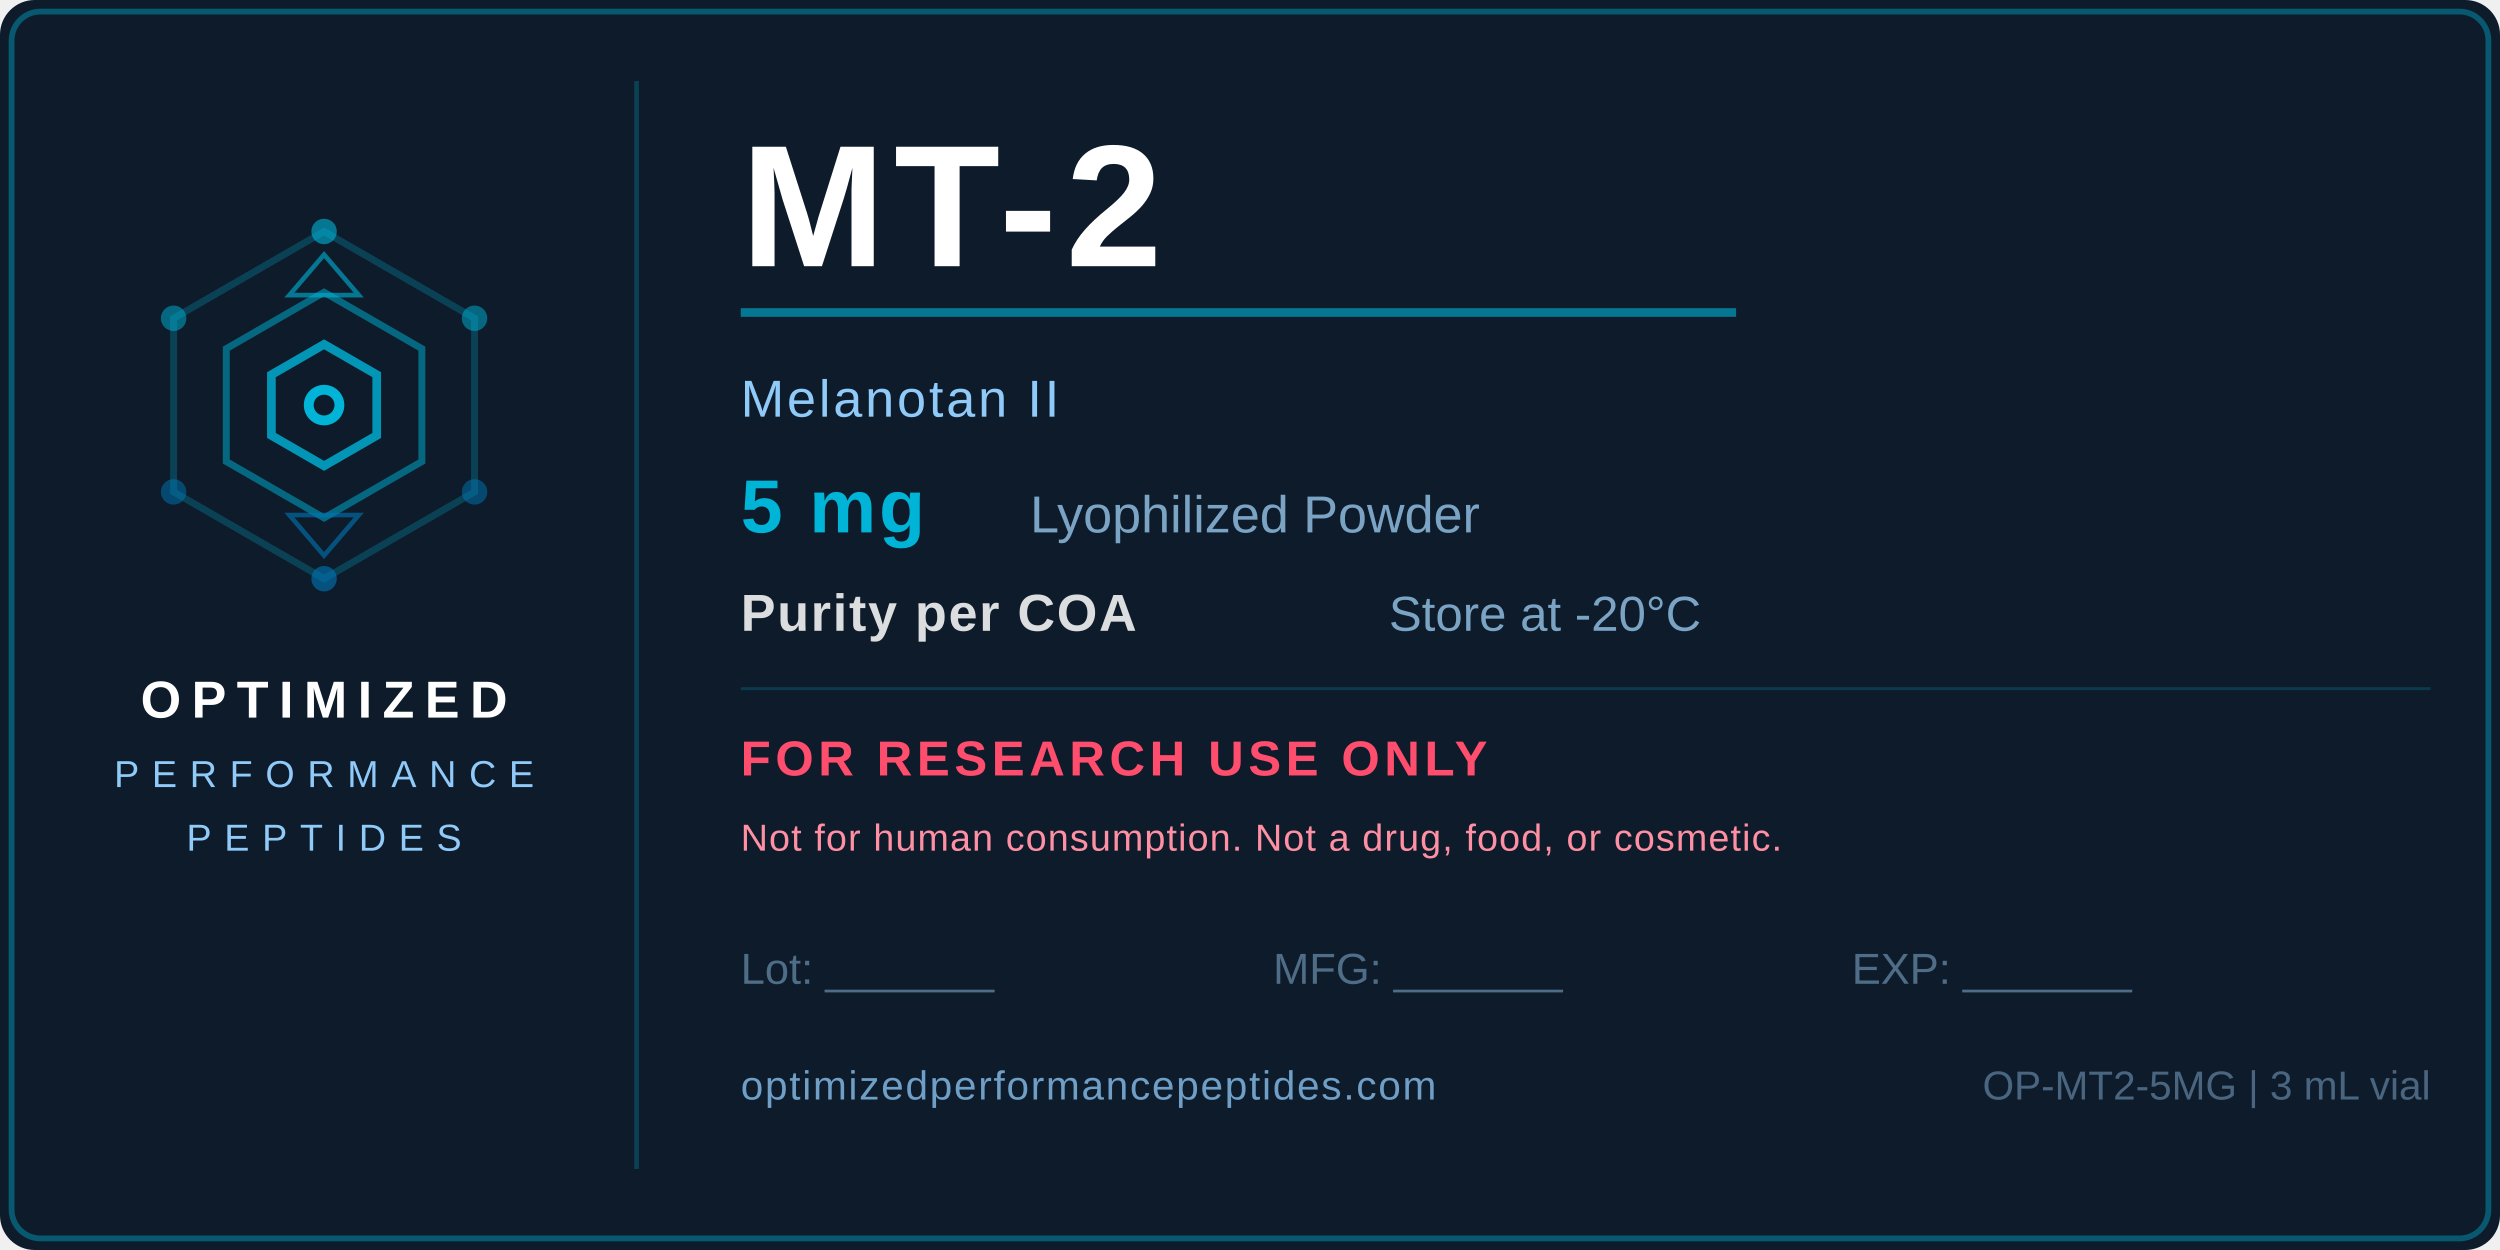
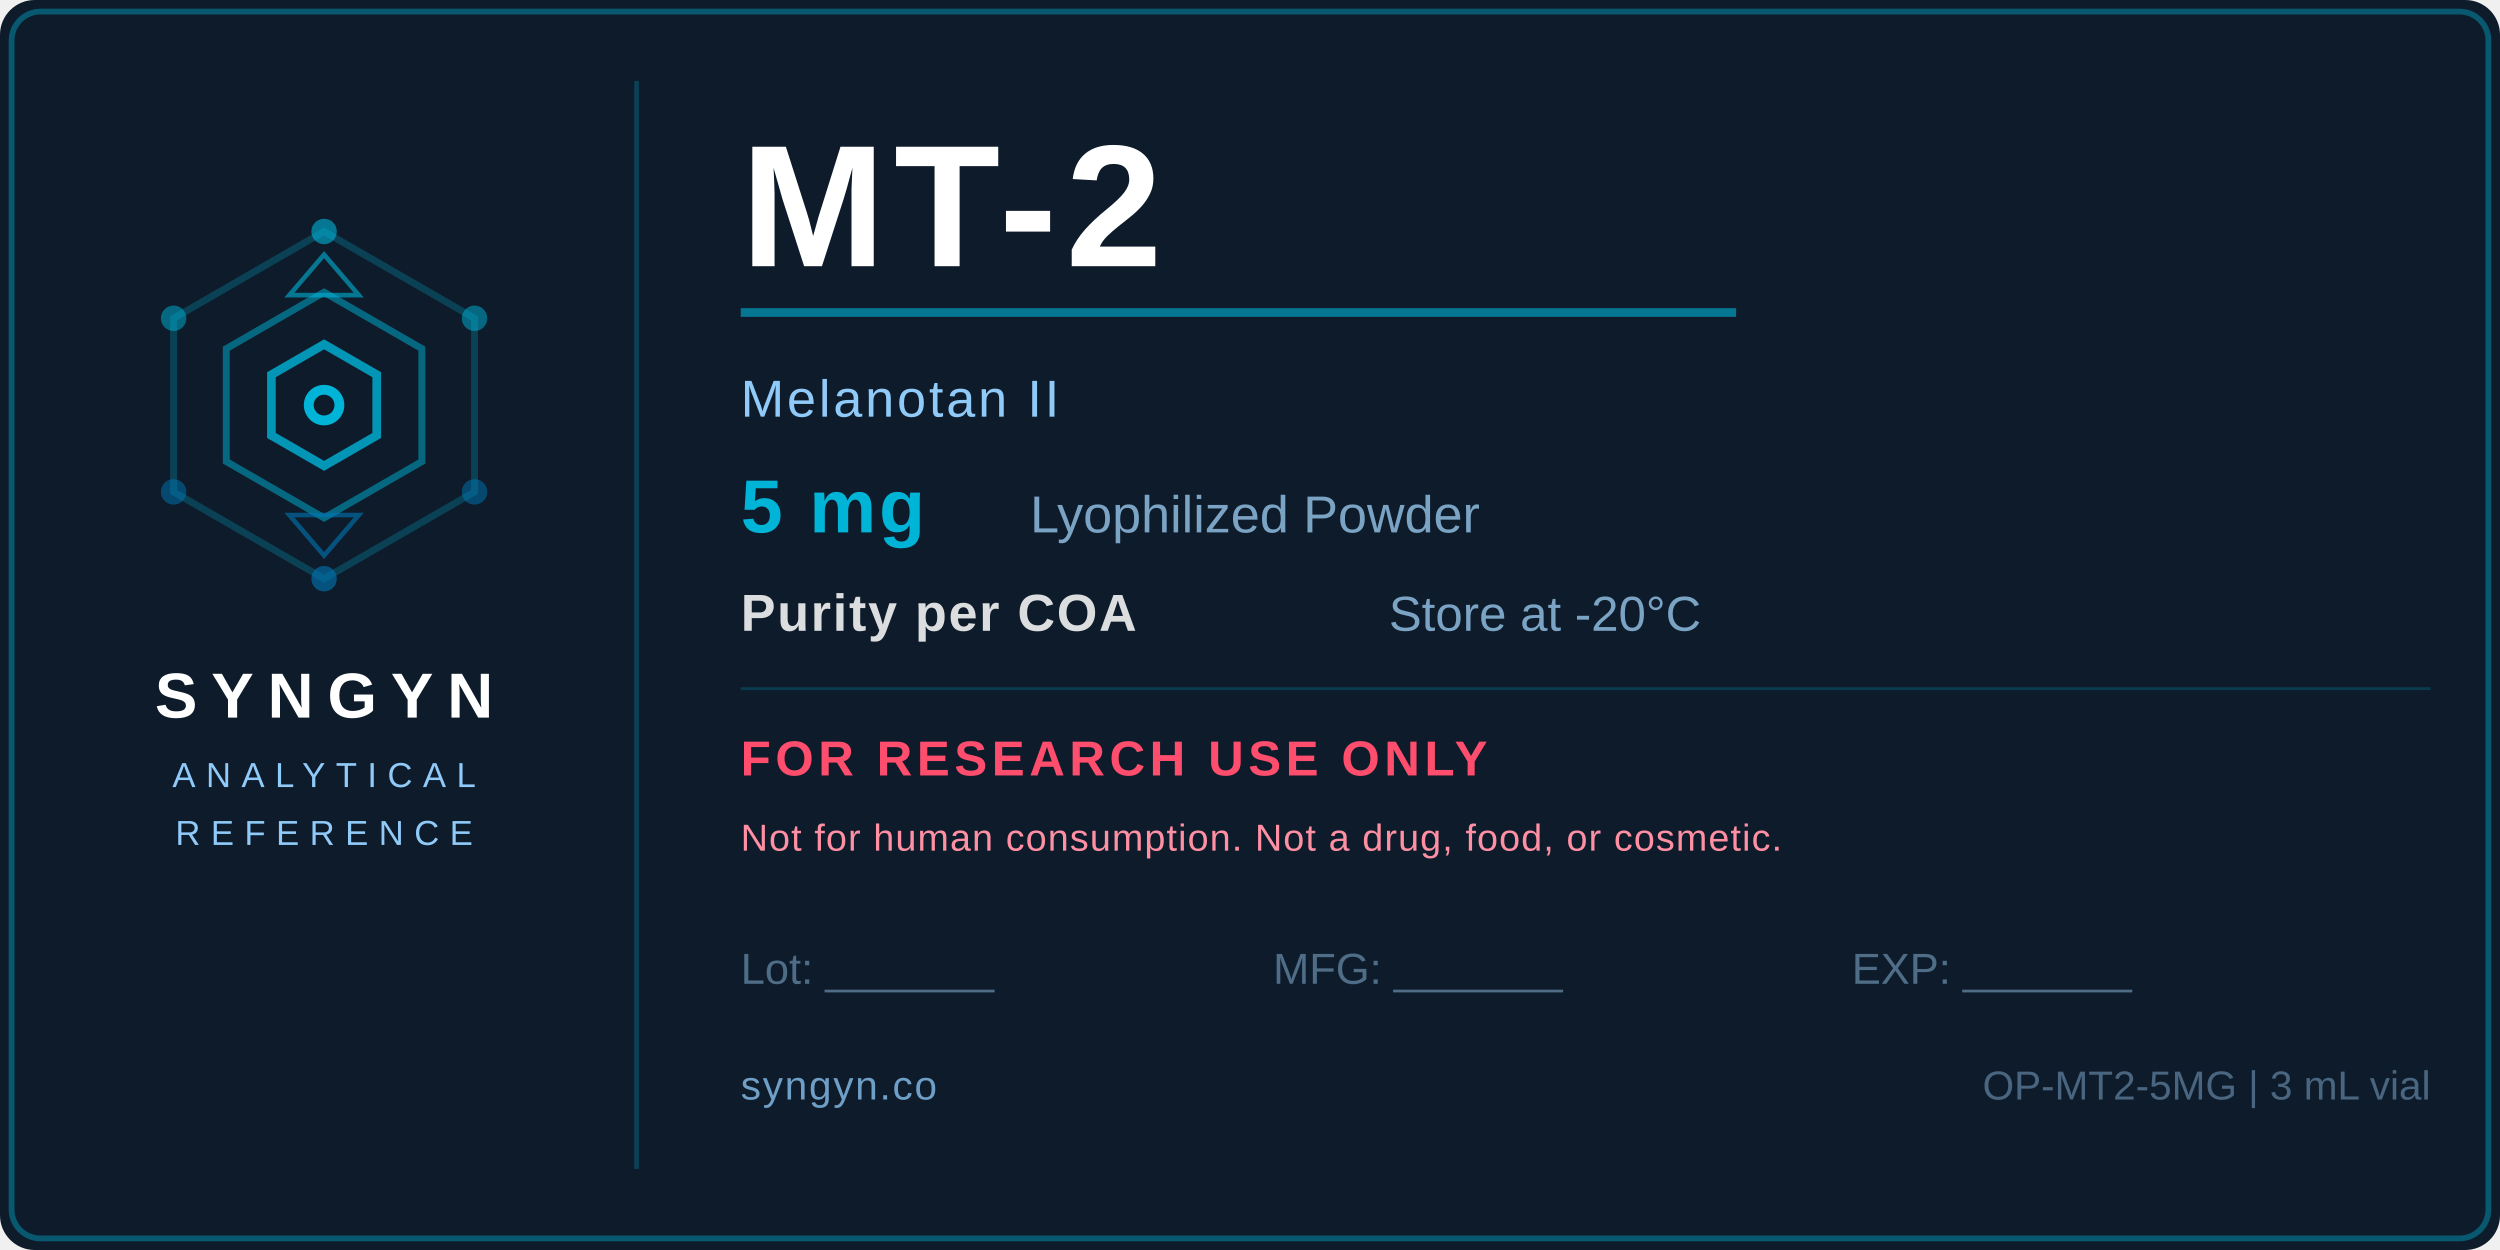
<svg xmlns="http://www.w3.org/2000/svg" width="1.5in" height="0.75in" viewBox="0 0 432 216">
  <rect x="0" y="0" width="432" height="216" rx="6" fill="#0D1B2A" />
  <rect x="2" y="2" width="428" height="212" rx="5" fill="none" stroke="#00B4D8" stroke-width="1" opacity="0.4" />
  <line x1="110" y1="14" x2="110" y2="202" stroke="#00B4D8" stroke-width="0.8" opacity="0.25" />
  <g transform="translate(56, 70)">
    <polygon points="0,-30 26,-15 26,15 0,30 -26,15 -26,-15" fill="none" stroke="#00B4D8" stroke-width="1.2" opacity="0.25" />
    <polygon points="0,-19.5 16.9,-9.75 16.9,9.75 0,19.5 -16.9,9.75 -16.9,-9.75" fill="none" stroke="#00B4D8" stroke-width="1.2" opacity="0.5" />
    <polygon points="0,-10.5 9.1,-5.25 9.1,5.25 0,10.5 -9.1,5.25 -9.1,-5.25" fill="none" stroke="#00B4D8" stroke-width="1.5" opacity="0.8" />
    <circle cx="0" cy="-30" r="2.2" fill="#00B4D8" opacity="0.6" />
    <circle cx="26" cy="-15" r="2.2" fill="#00B4D8" opacity="0.5" />
    <circle cx="26" cy="15" r="2.2" fill="#0077B6" opacity="0.5" />
    <circle cx="0" cy="30" r="2.2" fill="#0077B6" opacity="0.6" />
    <circle cx="-26" cy="15" r="2.2" fill="#0077B6" opacity="0.5" />
    <circle cx="-26" cy="-15" r="2.2" fill="#00B4D8" opacity="0.5" />
    <circle cx="0" cy="0" r="3.5" fill="#00B4D8" />
    <circle cx="0" cy="0" r="1.8" fill="#0D1B2A" />
    <polygon points="0,-26 6,-19 -6,-19" fill="none" stroke="#00B4D8" stroke-width="0.8" opacity="0.6" />
    <polygon points="0,26 6,19 -6,19" fill="none" stroke="#0077B6" stroke-width="0.8" opacity="0.6" />
  </g>
-   <text x="56" y="124" text-anchor="middle" font-family="'Helvetica Neue', Arial, sans-serif" font-size="9" font-weight="700" fill="#FFFFFF" letter-spacing="1.8">OPTIMIZED</text>
-   <text x="56" y="136" text-anchor="middle" font-family="'Helvetica Neue', Arial, sans-serif" font-size="6.5" font-weight="400" fill="#90CAF9" letter-spacing="2.2">PERFORMANCE</text>
-   <text x="56" y="147" text-anchor="middle" font-family="'Helvetica Neue', Arial, sans-serif" font-size="6.5" font-weight="400" fill="#90CAF9" letter-spacing="2.2">PEPTIDES</text>
+   <text x="56" y="124" text-anchor="middle" font-family="'Helvetica Neue', Arial, sans-serif" font-size="11" font-weight="700" fill="#FFFFFF" letter-spacing="2.4">SYNGYN</text>
+   <text x="56" y="136" text-anchor="middle" font-family="'Helvetica Neue', Arial, sans-serif" font-size="6" font-weight="400" fill="#90CAF9" letter-spacing="1.8">ANALYTICAL</text>
+   <text x="56" y="146" text-anchor="middle" font-family="'Helvetica Neue', Arial, sans-serif" font-size="6" font-weight="400" fill="#90CAF9" letter-spacing="1.8">REFERENCE</text>
  <text x="128" y="46" font-family="'Helvetica Neue', Arial, sans-serif" font-size="30" font-weight="800" fill="#FFFFFF" letter-spacing="1.5">MT-2</text>
  <line x1="128" y1="54" x2="300" y2="54" stroke="#00B4D8" stroke-width="1.5" opacity="0.6" />
  <text x="128" y="72" font-family="'Helvetica Neue', Arial, sans-serif" font-size="9" font-weight="400" fill="#90CAF9" letter-spacing="0.5">Melanotan II</text>
  <text x="128" y="92" font-family="'Helvetica Neue', Arial, sans-serif" font-size="13" font-weight="700" fill="#00B4D8" letter-spacing="0.5">5 mg</text>
  <text x="178" y="92" font-family="'Helvetica Neue', Arial, sans-serif" font-size="9" font-weight="400" fill="#7BA3C4">Lyophilized Powder</text>
  <text x="128" y="109" font-family="'Helvetica Neue', Arial, sans-serif" font-size="9" font-weight="600" fill="#FFFFFF" opacity="0.85" letter-spacing="0.3">Purity per COA</text>
  <text x="240" y="109" font-family="'Helvetica Neue', Arial, sans-serif" font-size="8.5" font-weight="400" fill="#7BA3C4">Store at -20°C</text>
  <line x1="128" y1="119" x2="420" y2="119" stroke="#00B4D8" stroke-width="0.5" opacity="0.2" />
  <text x="128" y="134" font-family="'Helvetica Neue', Arial, sans-serif" font-size="8.5" font-weight="700" fill="#FF4D6D" letter-spacing="0.8">FOR RESEARCH USE ONLY</text>
  <text x="128" y="147" font-family="'Helvetica Neue', Arial, sans-serif" font-size="6.5" font-weight="500" fill="#FF8FA3" letter-spacing="0.2">Not for human consumption. Not a drug, food, or cosmetic.</text>
  <text x="128" y="170" font-family="'Helvetica Neue', Arial, sans-serif" font-size="7.5" font-weight="400" fill="#7BA3C4" opacity="0.6">Lot: _______</text>
  <text x="220" y="170" font-family="'Helvetica Neue', Arial, sans-serif" font-size="7.5" font-weight="400" fill="#7BA3C4" opacity="0.6">MFG: _______</text>
  <text x="320" y="170" font-family="'Helvetica Neue', Arial, sans-serif" font-size="7.5" font-weight="400" fill="#7BA3C4" opacity="0.6">EXP: _______</text>
-   <text x="128" y="190" font-family="'Helvetica Neue', Arial, sans-serif" font-size="7" font-weight="500" fill="#90CAF9" opacity="0.75" letter-spacing="0.3">optimizedperformancepeptides.com</text>
+   <text x="128" y="190" font-family="'Helvetica Neue', Arial, sans-serif" font-size="7" font-weight="500" fill="#90CAF9" opacity="0.75" letter-spacing="0.3">syngyn.co</text>
  <text x="420" y="190" text-anchor="end" font-family="'Helvetica Neue', Arial, sans-serif" font-size="7" font-weight="400" fill="#7BA3C4" opacity="0.55">OP-MT2-5MG | 3 mL vial</text>
</svg>
